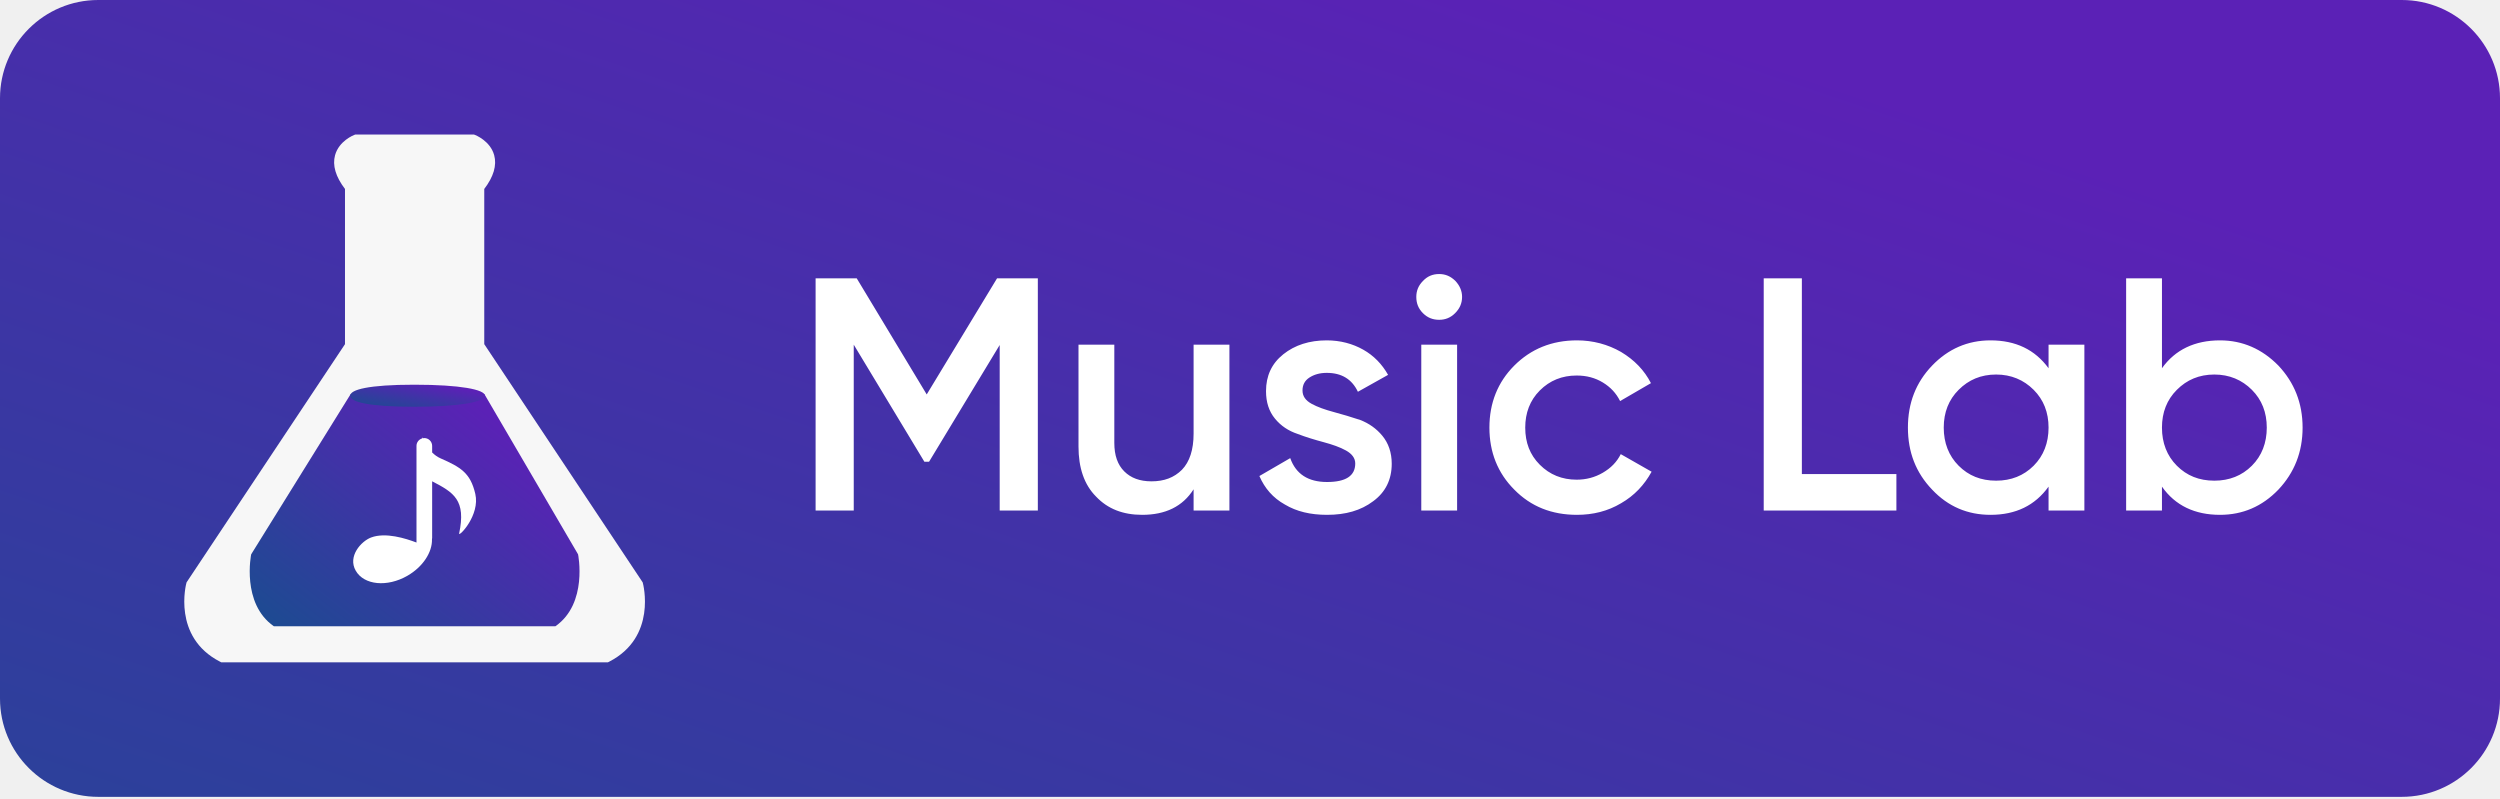
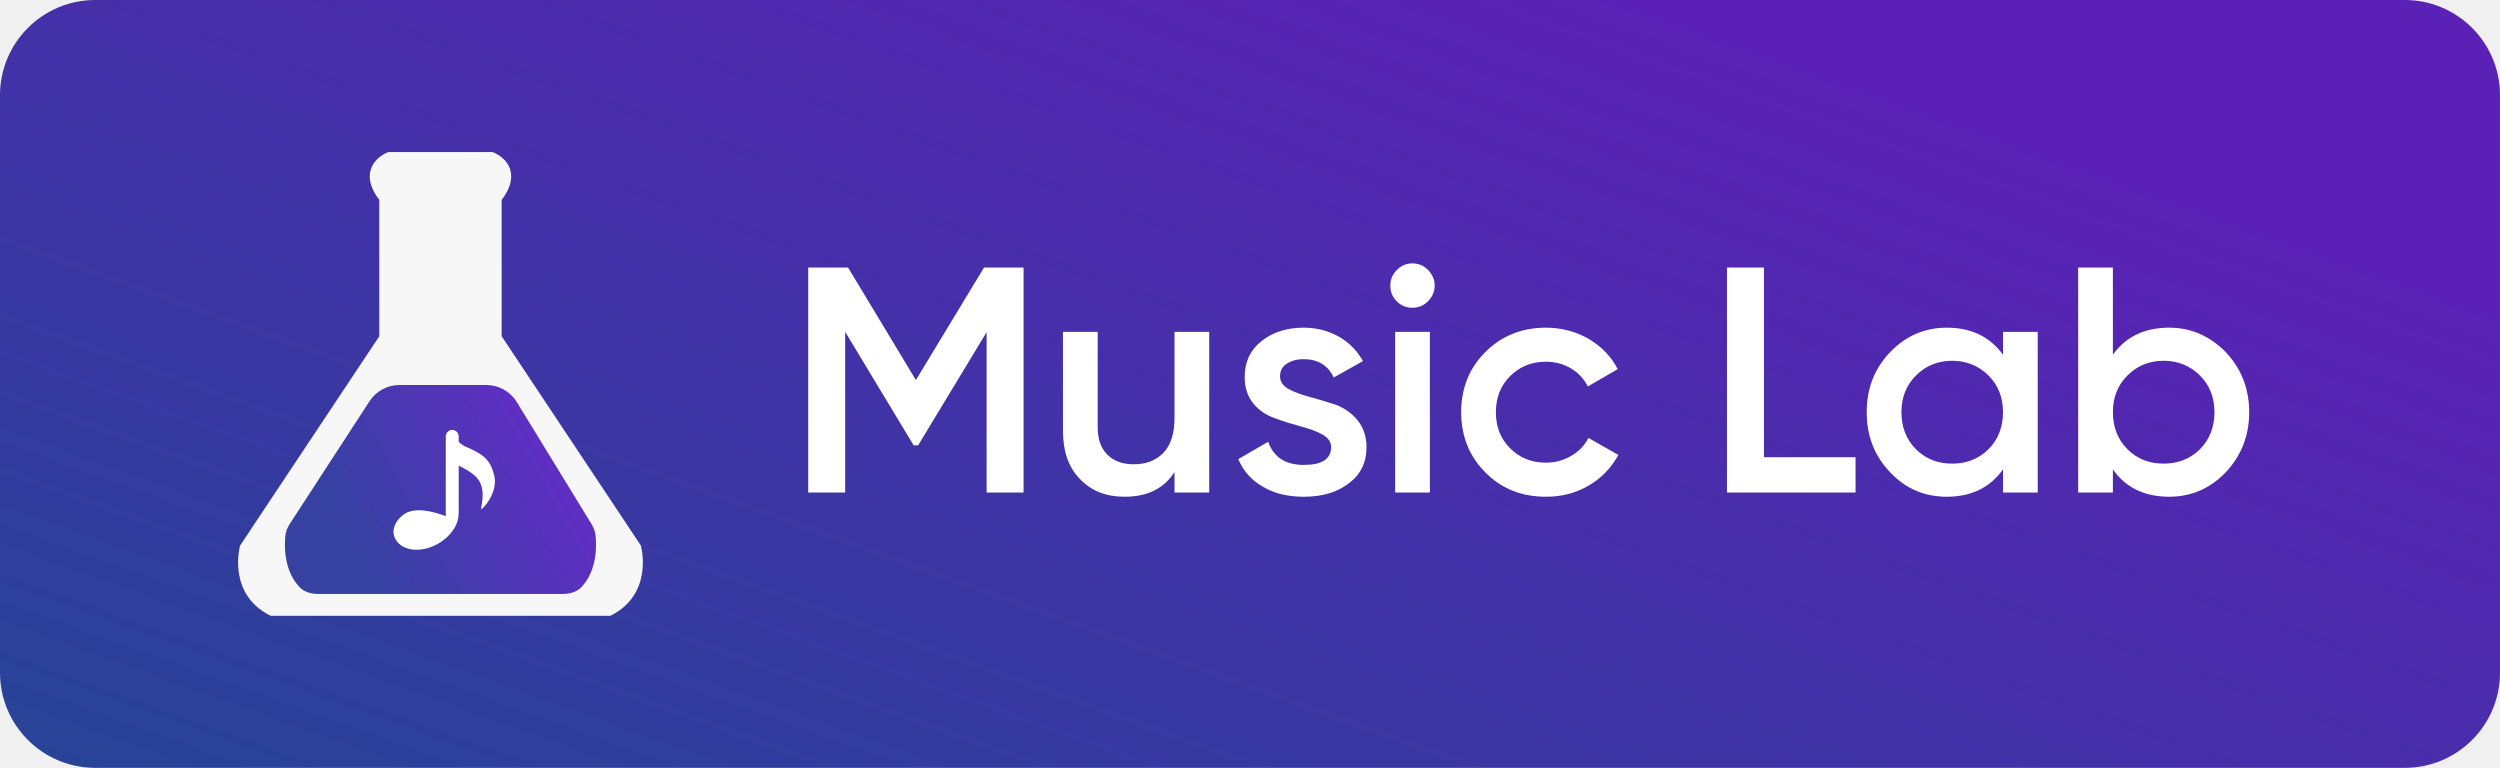
- <svg xmlns="http://www.w3.org/2000/svg" width="814" height="260" viewBox="0 0 814 260" fill="none">
-   <rect width="814" height="259.453" rx="32" fill="url(#paint0_linear_839_144)" />
-   <path d="M197.95 215.651H72.047L71.654 215.448C55.991 207.415 60.63 190.055 60.678 189.88L60.757 189.6L112.329 112.057V61.526C109.283 57.532 108.193 53.838 109.095 50.538C110.372 45.868 115.171 43.999 115.374 43.922L115.689 43.802H154.312L154.628 43.922C154.829 43.999 159.631 45.868 160.907 50.538C161.809 53.837 160.719 57.532 157.674 61.526V112.056L209.244 189.599L209.323 189.879C209.37 190.054 214.008 207.415 198.346 215.447L197.95 215.651Z" fill="#F7F7F7" />
-   <path d="M188.219 180.492L157.732 128.346L114.154 128.346L81.782 180.492C81.782 180.492 78.506 196.469 89.151 203.902H180.848C191.495 196.469 188.219 180.492 188.219 180.492Z" fill="url(#paint1_linear_839_144)" />
-   <path d="M157.891 128.833C157.891 130.813 149.885 132.435 134.901 132.435C119.917 132.435 114.02 130.84 114.02 128.858C114.02 126.873 119.917 125.259 134.901 125.259C149.885 125.259 157.891 126.849 157.891 128.833Z" fill="url(#paint2_linear_839_144)" />
-   <path d="M143.417 149.224C142.404 148.778 141.505 148.119 140.707 147.326V145.184C140.707 143.776 139.566 142.635 138.158 142.635C137.956 142.635 137.762 142.665 137.573 142.709C137.516 142.591 137.46 142.474 137.405 142.355V142.761C136.368 143.084 135.609 144.04 135.609 145.184V176.649C132.088 175.31 125.537 173.226 120.808 175.014C117.618 176.22 113.129 181.131 115.829 185.827C118.53 190.523 126.061 191.258 132.65 187.47C137.725 184.551 140.758 179.801 140.652 175.626C140.685 175.46 140.707 175.287 140.707 175.104V156.711C147.713 160.348 151.839 162.78 149.486 173.761C149.486 174.816 156.346 167.693 154.763 160.833C153.179 153.973 150.013 152.126 143.417 149.224Z" fill="white" />
-   <path d="M337.92 90.627V166.227H325.5V112.335L302.496 150.351H300.984L277.98 112.227V166.227H265.56V90.627H278.952L301.74 128.427L324.636 90.627H337.92ZM388.634 112.227H400.298V166.227H388.634V159.315C385.07 164.931 379.454 167.631 371.894 167.631C365.63 167.631 360.662 165.687 356.882 161.691C352.994 157.803 351.158 152.295 351.158 145.383V112.227H362.822V144.195C362.822 148.299 363.902 151.323 366.062 153.483C368.222 155.643 371.138 156.723 374.918 156.723C379.022 156.723 382.262 155.535 384.854 152.943C387.338 150.351 388.634 146.463 388.634 141.171V112.227ZM424.096 127.131C424.096 128.967 425.068 130.371 427.012 131.451C428.956 132.531 431.44 133.395 434.248 134.151C437.056 134.907 439.972 135.771 442.888 136.743C445.696 137.823 448.18 139.551 450.124 141.927C452.068 144.303 453.148 147.327 453.148 150.999C453.148 156.183 451.096 160.287 447.1 163.203C443.104 166.227 438.136 167.631 432.088 167.631C426.688 167.631 422.152 166.551 418.372 164.283C414.484 162.123 411.784 158.991 410.056 154.995L420.1 149.163C421.936 154.347 425.932 156.939 432.088 156.939C438.136 156.939 441.268 154.995 441.268 150.891C441.268 149.163 440.188 147.759 438.244 146.679C436.3 145.599 433.816 144.735 431.008 143.979C428.2 143.223 425.284 142.359 422.476 141.279C419.56 140.307 417.076 138.687 415.132 136.311C413.188 133.935 412.216 131.019 412.216 127.347C412.216 122.379 414.052 118.383 417.832 115.359C421.612 112.335 426.364 110.823 431.98 110.823C436.408 110.823 440.404 111.903 443.86 113.847C447.316 115.791 450.016 118.599 451.96 122.055L442.132 127.563C440.188 123.459 436.84 121.407 431.98 121.407C429.712 121.407 427.876 121.947 426.364 122.919C424.852 123.891 424.096 125.295 424.096 127.131ZM468.601 104.127C466.549 104.127 464.821 103.479 463.309 101.967C461.797 100.455 461.149 98.727 461.149 96.675C461.149 94.731 461.797 93.003 463.309 91.491C464.713 89.979 466.441 89.223 468.601 89.223C470.653 89.223 472.381 89.979 473.893 91.491C475.297 93.003 476.053 94.731 476.053 96.675C476.053 98.727 475.297 100.455 473.785 101.967C472.273 103.479 470.545 104.127 468.601 104.127ZM462.769 166.227V112.227H474.433V166.227H462.769ZM513.464 167.631C505.256 167.631 498.452 164.931 493.052 159.423C487.652 154.023 484.952 147.219 484.952 139.227C484.952 131.235 487.652 124.431 493.052 119.031C498.452 113.631 505.256 110.823 513.464 110.823C518.648 110.823 523.508 112.119 527.828 114.603C532.148 117.195 535.388 120.543 537.548 124.755L527.504 130.587C526.208 127.995 524.372 126.051 521.888 124.539C519.404 123.027 516.596 122.271 513.356 122.271C508.604 122.271 504.608 123.891 501.368 127.131C498.128 130.371 496.616 134.475 496.616 139.227C496.616 144.087 498.128 148.083 501.368 151.323C504.608 154.563 508.604 156.183 513.356 156.183C516.488 156.183 519.296 155.427 521.888 153.915C524.48 152.403 526.424 150.459 527.72 147.867L537.764 153.591C535.388 157.911 532.148 161.367 527.828 163.851C523.508 166.443 518.648 167.631 513.464 167.631ZM586.687 154.347H617.467V166.227H574.267V90.627H586.687V154.347ZM667.01 112.227H678.674V166.227H667.01V158.451C662.582 164.607 656.318 167.631 648.11 167.631C640.658 167.631 634.286 164.931 629.102 159.423C623.81 153.915 621.218 147.219 621.218 139.227C621.218 131.235 623.81 124.539 629.102 119.031C634.286 113.631 640.658 110.823 648.11 110.823C656.318 110.823 662.582 113.847 667.01 119.895V112.227ZM649.946 156.507C654.806 156.507 658.91 154.887 662.15 151.647C665.39 148.407 667.01 144.195 667.01 139.227C667.01 134.259 665.39 130.155 662.15 126.915C658.91 123.675 654.806 121.947 649.946 121.947C644.978 121.947 640.982 123.675 637.742 126.915C634.502 130.155 632.882 134.259 632.882 139.227C632.882 144.195 634.502 148.407 637.742 151.647C640.982 154.887 644.978 156.507 649.946 156.507ZM722.833 110.823C730.177 110.823 736.549 113.631 741.841 119.031C747.025 124.539 749.725 131.235 749.725 139.227C749.725 147.219 747.025 153.915 741.841 159.423C736.549 164.931 730.177 167.631 722.833 167.631C714.625 167.631 708.253 164.607 703.933 158.451V166.227H692.269V90.627H703.933V119.895C708.253 113.847 714.625 110.823 722.833 110.823ZM720.997 156.507C725.857 156.507 729.961 154.887 733.201 151.647C736.441 148.407 738.061 144.195 738.061 139.227C738.061 134.259 736.441 130.155 733.201 126.915C729.961 123.675 725.857 121.947 720.997 121.947C716.029 121.947 712.033 123.675 708.793 126.915C705.553 130.155 703.933 134.259 703.933 139.227C703.933 144.195 705.553 148.407 708.793 151.647C712.033 154.887 716.029 156.507 720.997 156.507Z" fill="white" />
+ <svg xmlns="http://www.w3.org/2000/svg" width="840" height="258" viewBox="0 0 840 258" fill="none">
+   <rect width="840" height="258" rx="32" fill="url(#paint0_linear_849_358)" />
+   <path d="M205.074 206.905H90.923L90.567 206.721C76.365 199.438 80.571 183.698 80.615 183.54L80.686 183.285L127.445 112.98V67.165C124.683 63.544 123.695 60.194 124.513 57.203C125.67 52.968 130.022 51.274 130.206 51.204L130.491 51.095H165.51L165.796 51.204C165.978 51.274 170.332 52.968 171.489 57.203C172.307 60.194 171.319 63.544 168.557 67.165V112.979L215.315 183.284L215.386 183.539C215.429 183.697 219.634 199.438 205.433 206.72L205.074 206.905Z" fill="#F7F7F7" />
+   <path d="M200.1 179.836C199.958 178.488 199.442 177.226 198.734 176.07L173.638 135.09C171.457 131.529 167.581 129.357 163.404 129.357L134.219 129.357C130.158 129.357 126.373 131.411 124.159 134.816L97.404 175.959C96.606 177.187 96.029 178.544 95.883 180.001C95.505 183.8 95.461 191.742 100.6 197.228C102.219 198.956 104.634 199.57 107.002 199.57H188.997C191.365 199.57 193.78 198.957 195.399 197.228C200.615 191.662 200.493 183.566 200.1 179.836Z" fill="url(#paint1_linear_849_358)" />
+   <path d="M156.432 150.063C155.568 149.683 154.802 149.121 154.122 148.445V146.62C154.122 145.421 153.15 144.448 151.95 144.448C151.778 144.448 151.612 144.473 151.452 144.511C151.403 144.411 151.355 144.311 151.309 144.21V144.556C150.425 144.831 149.778 145.645 149.778 146.62V173.432C146.778 172.291 141.196 170.515 137.166 172.038C134.448 173.066 130.622 177.251 132.924 181.252C135.225 185.254 141.642 185.88 147.257 182.652C151.581 180.165 154.166 176.117 154.075 172.56C154.103 172.418 154.122 172.271 154.122 172.115V156.442C160.092 159.542 163.608 161.614 161.603 170.971C161.603 171.87 167.448 165.801 166.099 159.955C164.75 154.109 162.052 152.536 156.432 150.063Z" fill="white" />
+   <path d="M343.92 89.9V165.5H331.5V111.608L308.496 149.624H306.984L283.98 111.5V165.5H271.56V89.9H284.952L307.74 127.7L330.636 89.9H343.92ZM394.634 111.5H406.298V165.5H394.634V158.588C391.07 164.204 385.454 166.904 377.894 166.904C371.63 166.904 366.662 164.96 362.882 160.964C358.994 157.076 357.158 151.568 357.158 144.656V111.5H368.822V143.468C368.822 147.572 369.902 150.596 372.062 152.756C374.222 154.916 377.138 155.996 380.918 155.996C385.022 155.996 388.262 154.808 390.854 152.216C393.338 149.624 394.634 145.736 394.634 140.444V111.5ZM430.096 126.404C430.096 128.24 431.068 129.644 433.012 130.724C434.956 131.804 437.44 132.668 440.248 133.424C443.056 134.18 445.972 135.044 448.888 136.016C451.696 137.096 454.18 138.824 456.124 141.2C458.068 143.576 459.148 146.6 459.148 150.272C459.148 155.456 457.096 159.56 453.1 162.476C449.104 165.5 444.136 166.904 438.088 166.904C432.688 166.904 428.152 165.824 424.372 163.556C420.484 161.396 417.784 158.264 416.056 154.268L426.1 148.436C427.936 153.62 431.932 156.212 438.088 156.212C444.136 156.212 447.268 154.268 447.268 150.164C447.268 148.436 446.188 147.032 444.244 145.952C442.3 144.872 439.816 144.008 437.008 143.252C434.2 142.496 431.284 141.632 428.476 140.552C425.56 139.58 423.076 137.96 421.132 135.584C419.188 133.208 418.216 130.292 418.216 126.62C418.216 121.652 420.052 117.656 423.832 114.632C427.612 111.608 432.364 110.096 437.98 110.096C442.408 110.096 446.404 111.176 449.86 113.12C453.316 115.064 456.016 117.872 457.96 121.328L448.132 126.836C446.188 122.732 442.84 120.68 437.98 120.68C435.712 120.68 433.876 121.22 432.364 122.192C430.852 123.164 430.096 124.568 430.096 126.404ZM474.601 103.4C472.549 103.4 470.821 102.752 469.309 101.24C467.797 99.728 467.149 98 467.149 95.948C467.149 94.004 467.797 92.276 469.309 90.764C470.713 89.252 472.441 88.496 474.601 88.496C476.653 88.496 478.381 89.252 479.893 90.764C481.297 92.276 482.053 94.004 482.053 95.948C482.053 98 481.297 99.728 479.785 101.24C478.273 102.752 476.545 103.4 474.601 103.4ZM468.769 165.5V111.5H480.433V165.5H468.769ZM519.464 166.904C511.256 166.904 504.452 164.204 499.052 158.696C493.652 153.296 490.952 146.492 490.952 138.5C490.952 130.508 493.652 123.704 499.052 118.304C504.452 112.904 511.256 110.096 519.464 110.096C524.648 110.096 529.508 111.392 533.828 113.876C538.148 116.468 541.388 119.816 543.548 124.028L533.504 129.86C532.208 127.268 530.372 125.324 527.888 123.812C525.404 122.3 522.596 121.544 519.356 121.544C514.604 121.544 510.608 123.164 507.368 126.404C504.128 129.644 502.616 133.748 502.616 138.5C502.616 143.36 504.128 147.356 507.368 150.596C510.608 153.836 514.604 155.456 519.356 155.456C522.488 155.456 525.296 154.7 527.888 153.188C530.48 151.676 532.424 149.732 533.72 147.14L543.764 152.864C541.388 157.184 538.148 160.64 533.828 163.124C529.508 165.716 524.648 166.904 519.464 166.904ZM592.687 153.62H623.467V165.5H580.267V89.9H592.687V153.62ZM673.01 111.5H684.674V165.5H673.01V157.724C668.582 163.88 662.318 166.904 654.11 166.904C646.658 166.904 640.286 164.204 635.102 158.696C629.81 153.188 627.218 146.492 627.218 138.5C627.218 130.508 629.81 123.812 635.102 118.304C640.286 112.904 646.658 110.096 654.11 110.096C662.318 110.096 668.582 113.12 673.01 119.168V111.5ZM655.946 155.78C660.806 155.78 664.91 154.16 668.15 150.92C671.39 147.68 673.01 143.468 673.01 138.5C673.01 133.532 671.39 129.428 668.15 126.188C664.91 122.948 660.806 121.22 655.946 121.22C650.978 121.22 646.982 122.948 643.742 126.188C640.502 129.428 638.882 133.532 638.882 138.5C638.882 143.468 640.502 147.68 643.742 150.92C646.982 154.16 650.978 155.78 655.946 155.78ZM728.833 110.096C736.177 110.096 742.549 112.904 747.841 118.304C753.025 123.812 755.725 130.508 755.725 138.5C755.725 146.492 753.025 153.188 747.841 158.696C742.549 164.204 736.177 166.904 728.833 166.904C720.625 166.904 714.253 163.88 709.933 157.724V165.5H698.269V89.9H709.933V119.168C714.253 113.12 720.625 110.096 728.833 110.096ZM726.997 155.78C731.857 155.78 735.961 154.16 739.201 150.92C742.441 147.68 744.061 143.468 744.061 138.5C744.061 133.532 742.441 129.428 739.201 126.188C735.961 122.948 731.857 121.22 726.997 121.22C722.029 121.22 718.033 122.948 714.793 126.188C711.553 129.428 709.933 133.532 709.933 138.5C709.933 143.468 711.553 147.68 714.793 150.92C718.033 154.16 722.029 155.78 726.997 155.78Z" fill="white" />
  <defs>
-     <linearGradient id="paint0_linear_839_144" x1="-521.992" y1="416.553" x2="-286.662" y2="-275.708" gradientUnits="userSpaceOnUse">
+     <linearGradient id="paint0_linear_849_358" x1="-465.768" y1="358.238" x2="-235.777" y2="-283.517" gradientUnits="userSpaceOnUse">
      <stop stop-color="#075985" />
      <stop offset="1" stop-color="#5B21B6" />
    </linearGradient>
-     <linearGradient id="paint1_linear_839_144" x1="53.046" y1="220.012" x2="134.178" y2="115.217" gradientUnits="userSpaceOnUse">
-       <stop stop-color="#075985" />
-       <stop offset="1" stop-color="#5B21B6" />
-     </linearGradient>
-     <linearGradient id="paint2_linear_839_144" x1="102.474" y1="133.965" x2="105.249" y2="118.546" gradientUnits="userSpaceOnUse">
-       <stop stop-color="#075985" />
-       <stop offset="1" stop-color="#5B21B6" />
+     <linearGradient id="paint1_linear_849_358" x1="118.514" y1="181.384" x2="185.454" y2="144.144" gradientUnits="userSpaceOnUse">
+       <stop stop-color="#3641A2" />
+       <stop offset="1" stop-color="#622DC5" />
    </linearGradient>
  </defs>
</svg>
